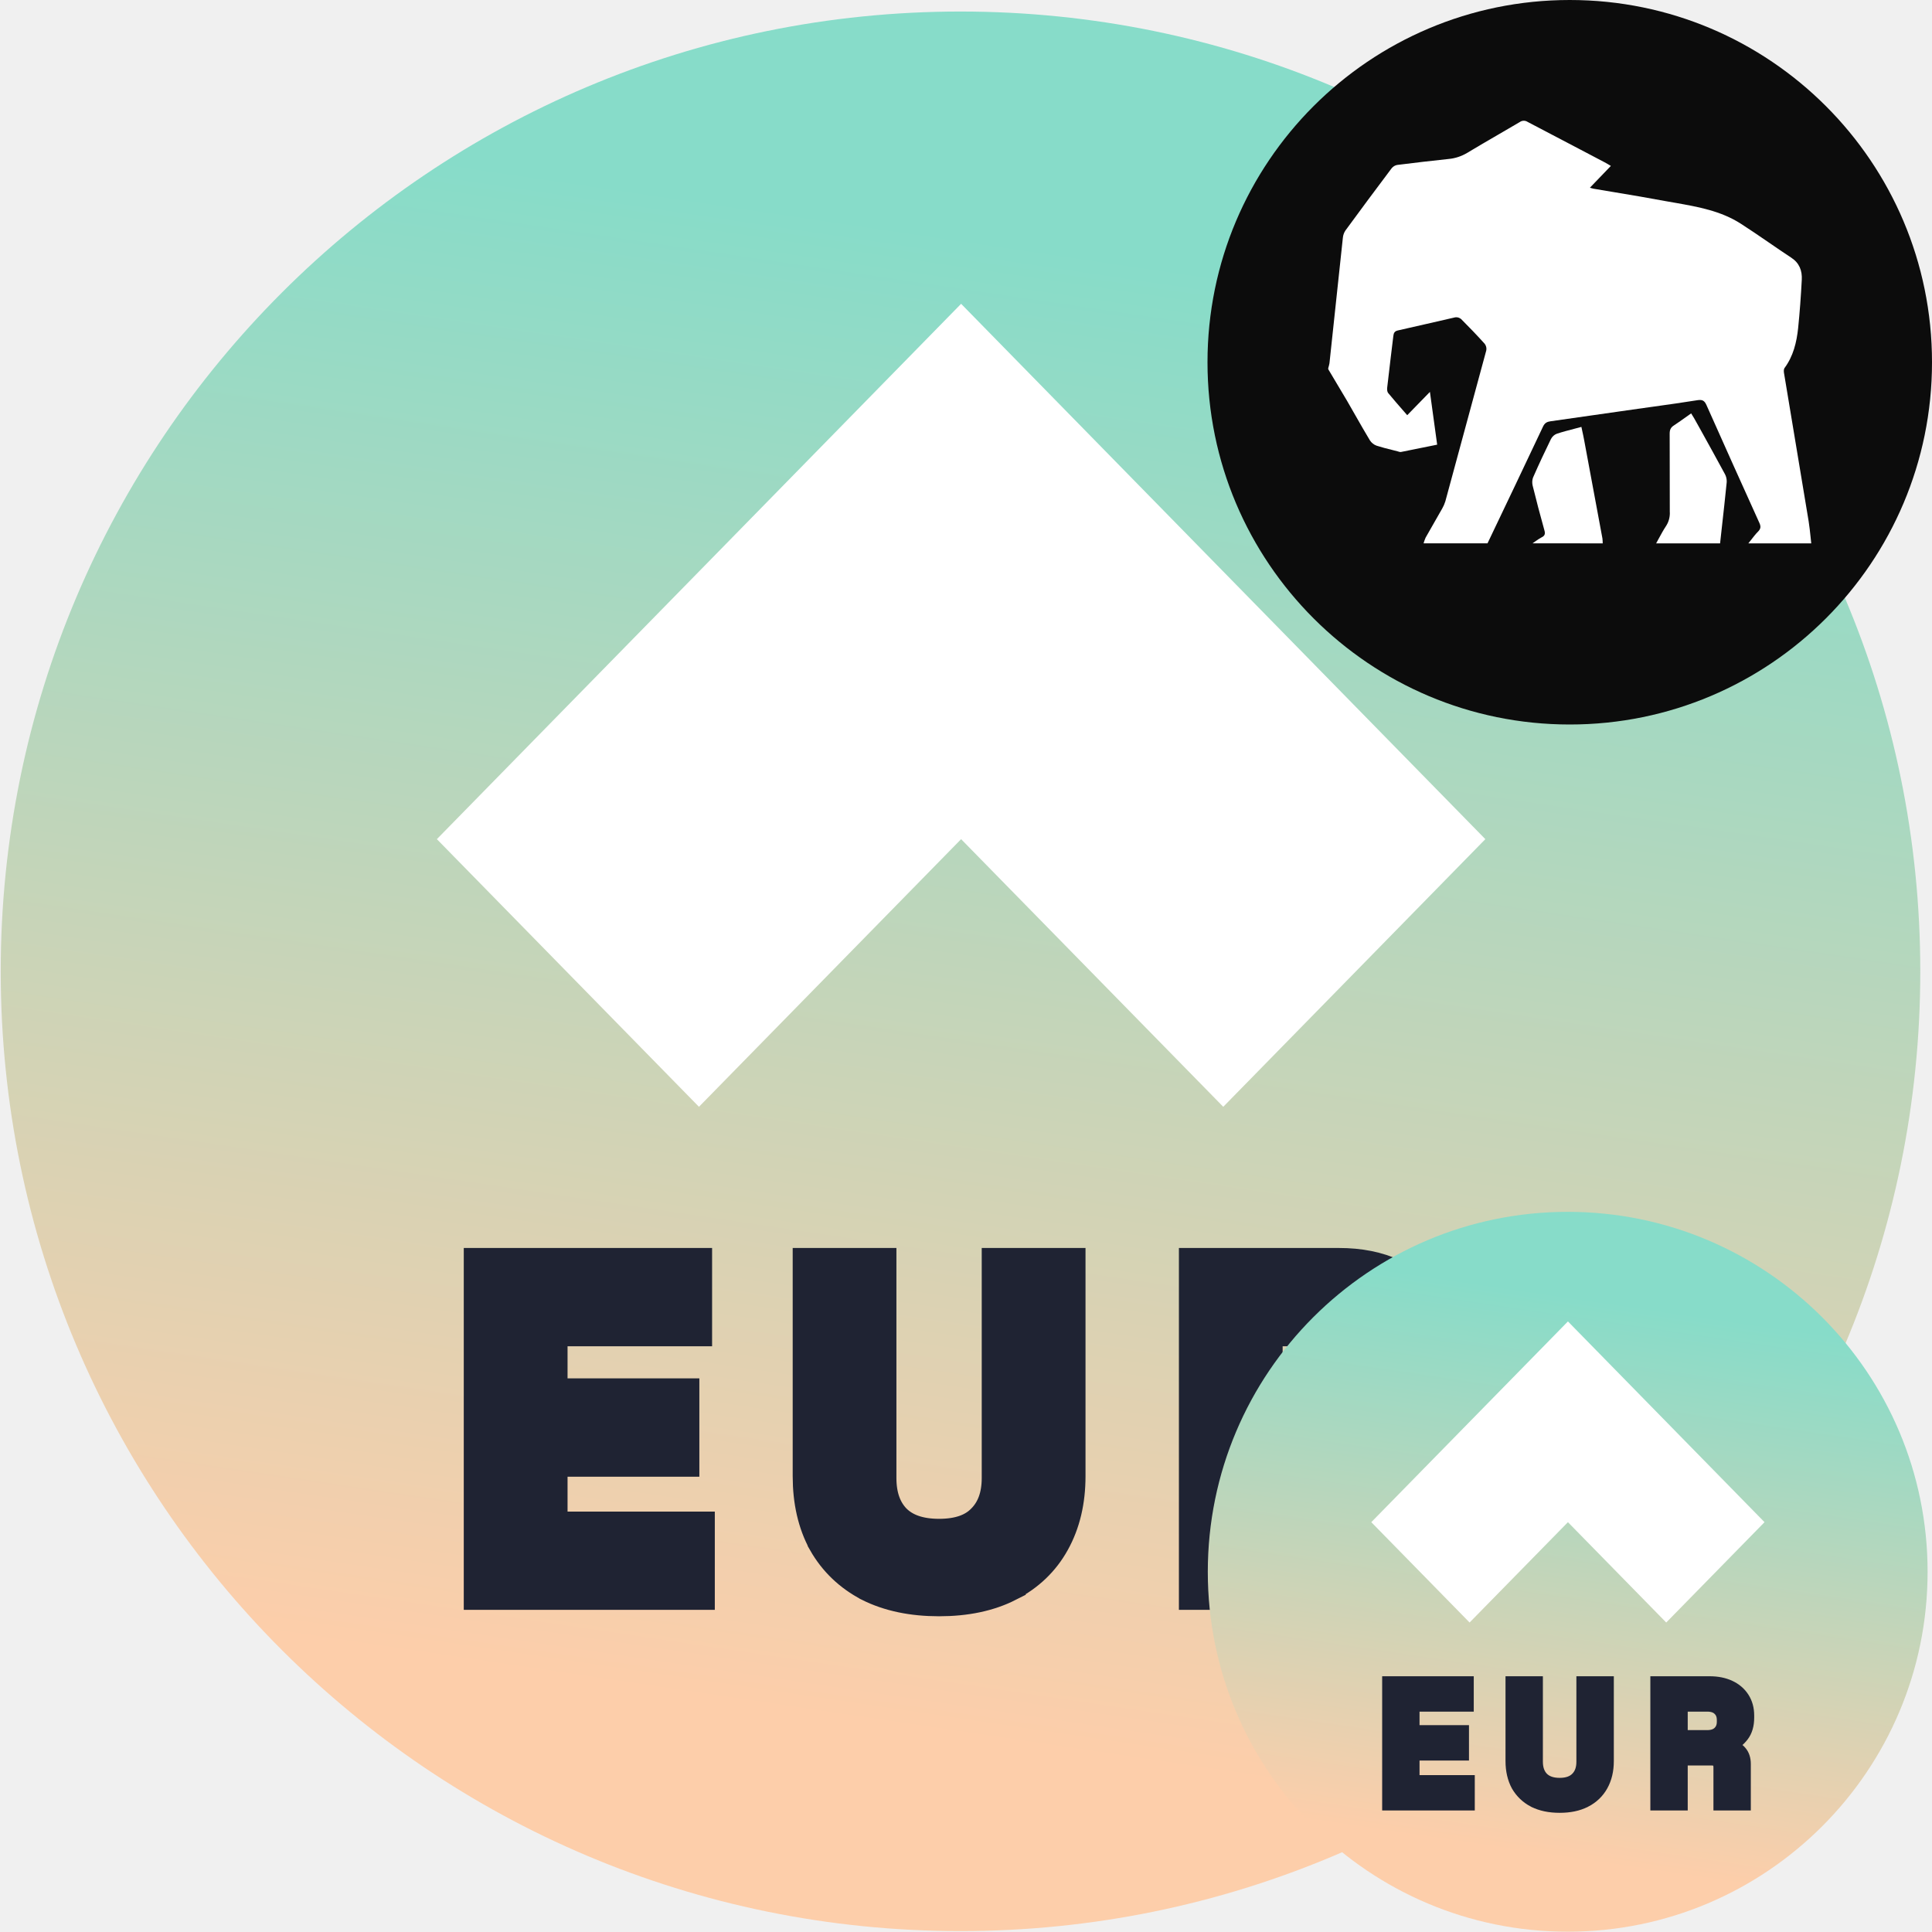
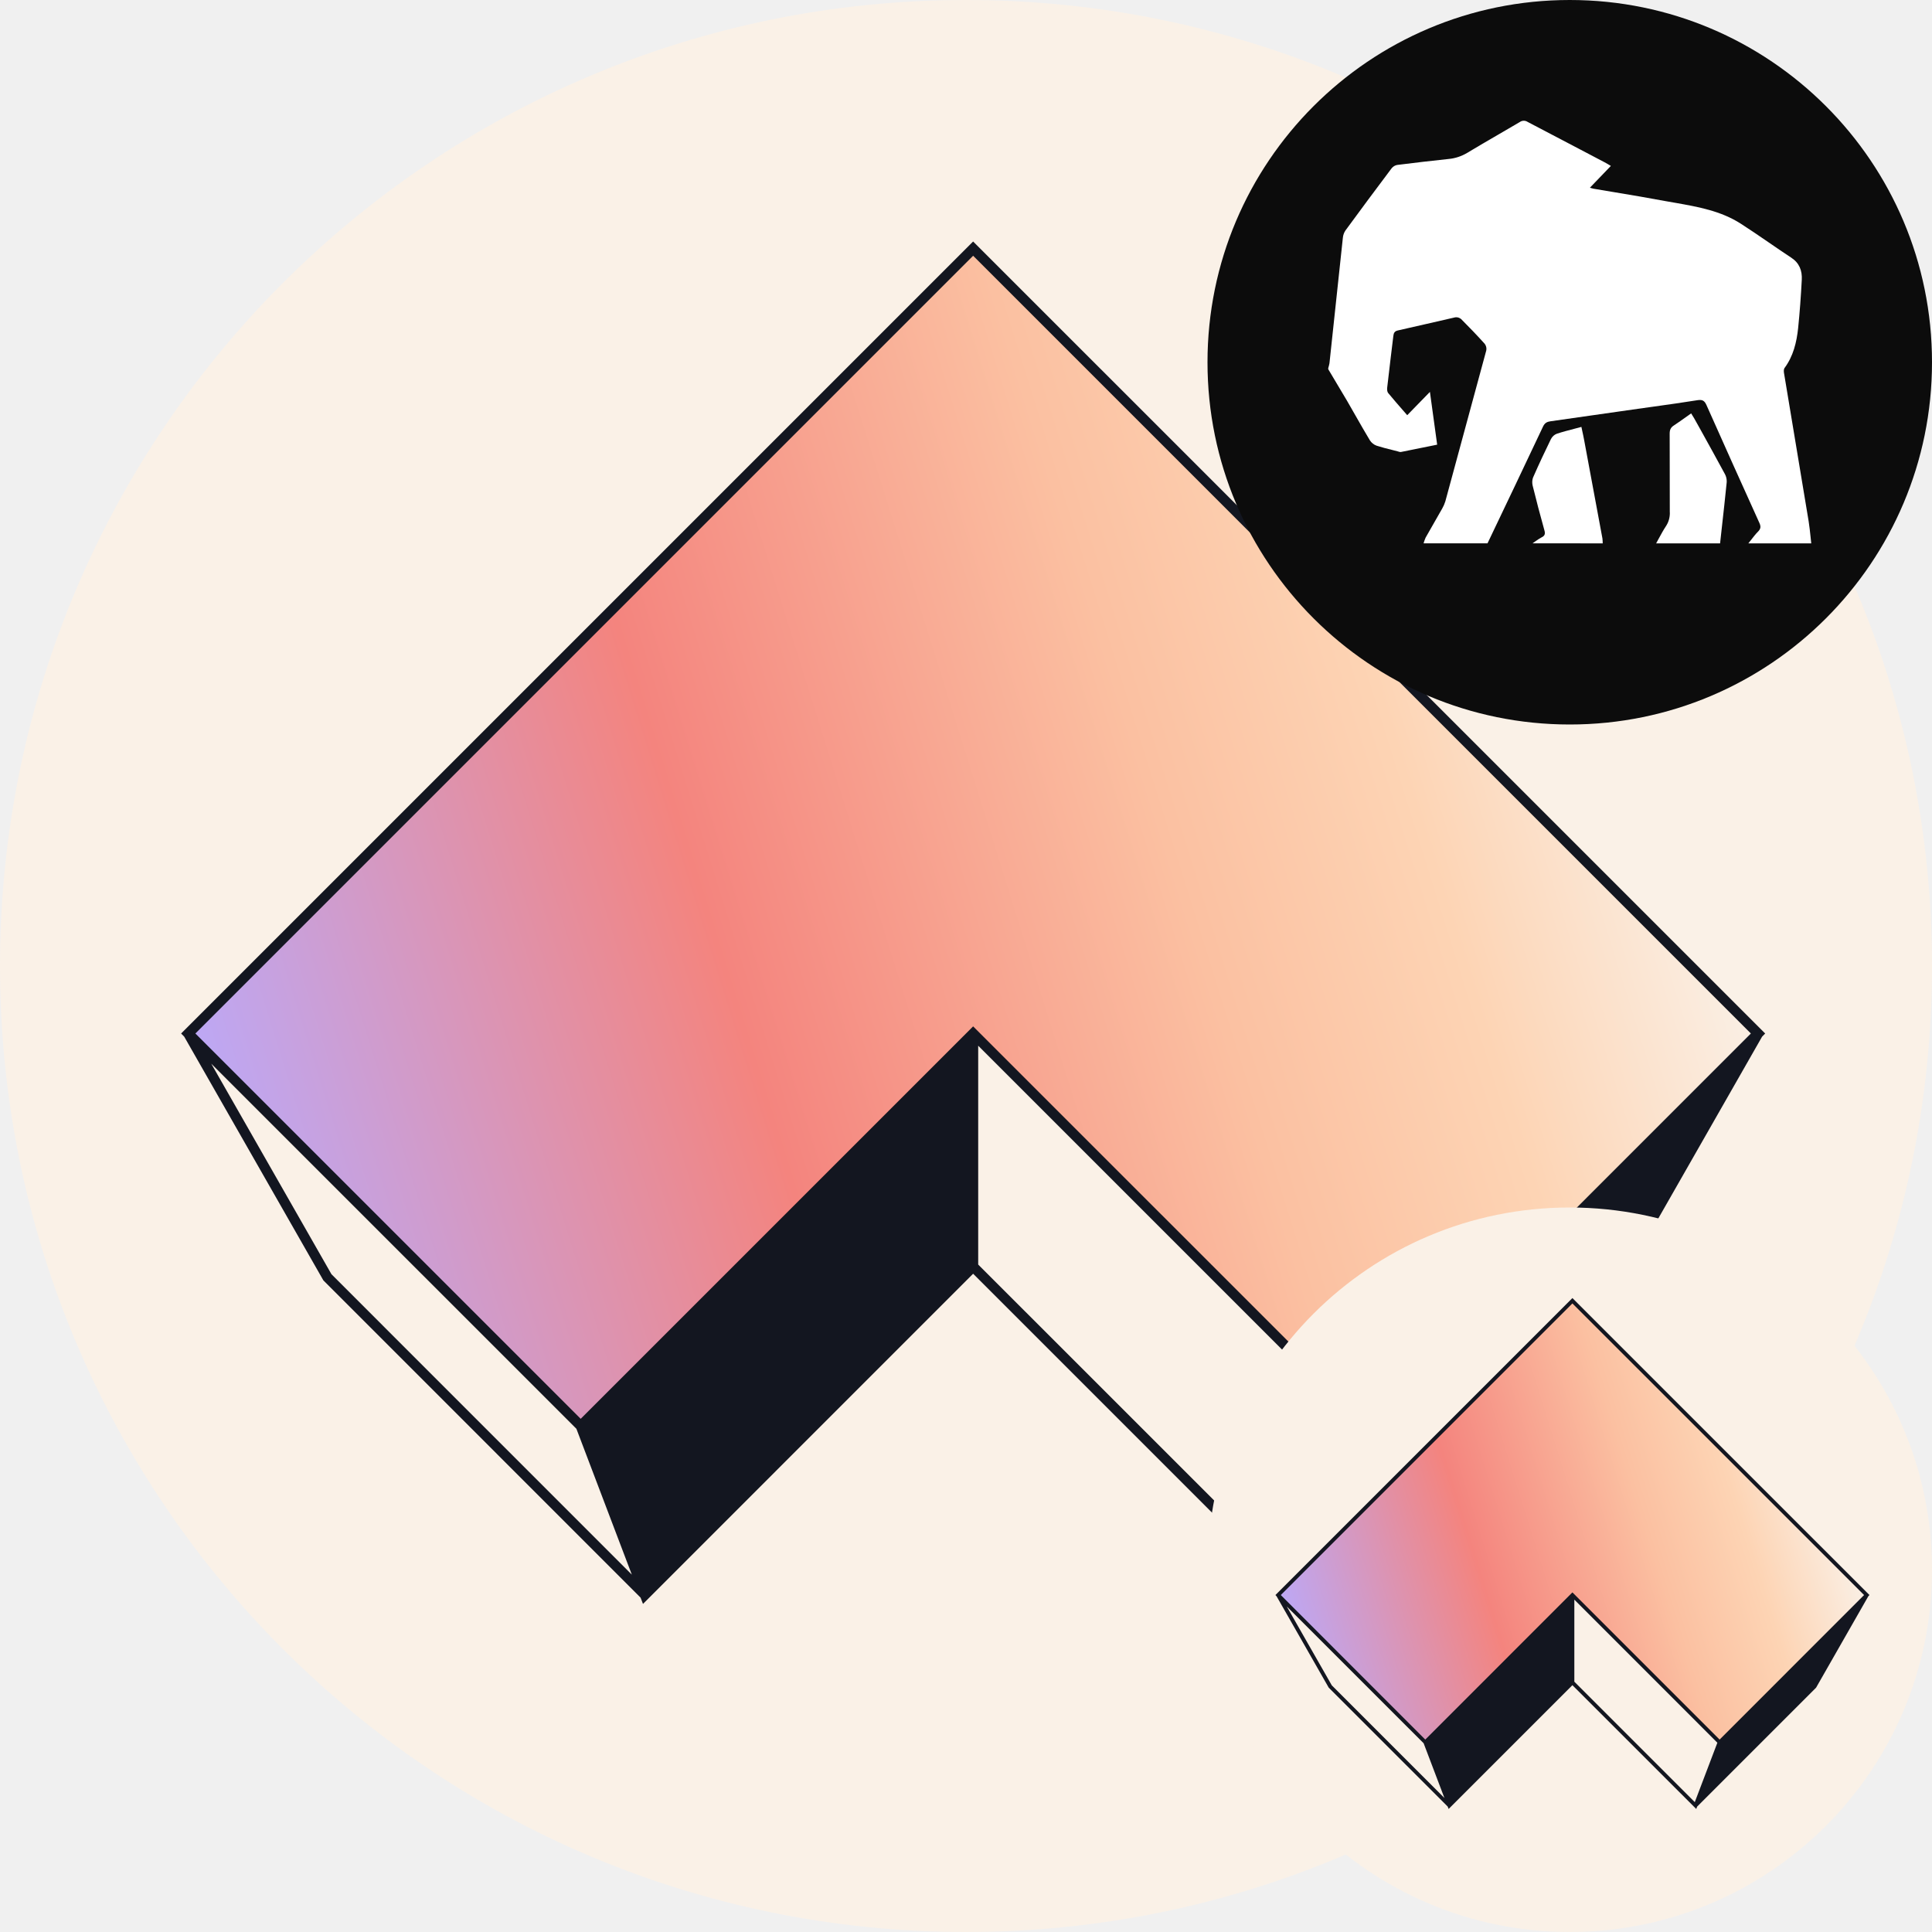
<svg xmlns="http://www.w3.org/2000/svg" width="32" height="32" viewBox="0 0 32 32" fill="none">
-   <g clip-path="url(#clip0_1938_14441)">
-     <path d="M15.909 31.985C24.688 31.985 31.806 24.868 31.806 16.088C31.806 7.309 24.688 0.191 15.909 0.191C7.129 0.191 0.012 7.309 0.012 16.088C0.012 24.868 7.129 31.985 15.909 31.985Z" fill="url(#paint0_linear_1938_14441)" />
-     <path d="M24.602 13.899L15.919 5.032L7.236 13.899L11.577 18.332L15.919 13.899L20.261 18.332L24.602 13.899Z" fill="white" />
-     <path d="M7.982 26.302V26.364H8.044H11.477H11.539V26.302V25.399V25.337H11.477H9.1V24.159H11.221H11.283V24.097V23.193V23.131H11.221H9.1V21.998H11.432H11.494V21.936V21.033V20.971H11.432H8.044H7.982V21.033V26.302ZM14.411 26.229L14.412 26.23C14.734 26.391 15.115 26.47 15.554 26.47C15.993 26.47 16.372 26.391 16.689 26.23L16.689 26.229C17.011 26.064 17.256 25.829 17.423 25.527C17.594 25.22 17.679 24.86 17.679 24.45V21.033V20.971H17.617H16.623H16.561V21.033V24.481C16.561 24.789 16.472 25.025 16.301 25.197L16.3 25.198C16.135 25.368 15.89 25.457 15.554 25.457C15.219 25.457 14.971 25.368 14.8 25.197C14.634 25.026 14.547 24.789 14.547 24.481V21.033V20.971H14.485H13.492H13.43V21.033V24.45C13.43 24.86 13.511 25.22 13.678 25.526L13.678 25.527C13.85 25.829 14.095 26.064 14.411 26.229ZM19.827 26.302V26.364H19.889H20.882H20.944V26.302V24.377H22.267C22.404 24.377 22.484 24.412 22.528 24.466L22.529 24.468C22.583 24.53 22.612 24.613 22.612 24.721V26.302V26.364H22.674H23.668H23.73V26.302V24.578C23.73 24.357 23.672 24.173 23.549 24.034C23.437 23.901 23.285 23.827 23.097 23.806V23.769C23.312 23.674 23.493 23.529 23.642 23.336C23.803 23.127 23.88 22.857 23.88 22.531V22.44C23.88 22.144 23.81 21.884 23.667 21.662C23.525 21.44 23.325 21.27 23.069 21.15C22.814 21.03 22.516 20.971 22.177 20.971H19.889H19.827V21.033V26.302ZM22.585 22.176L22.586 22.177C22.702 22.288 22.762 22.439 22.762 22.636V22.712C22.762 22.908 22.7 23.061 22.578 23.179C22.463 23.29 22.297 23.35 22.072 23.35H20.944V21.998H22.072C22.302 21.998 22.469 22.06 22.585 22.176Z" fill="#1F2333" stroke="#1F2333" stroke-width="0.601" />
-   </g>
-   <g clip-path="url(#clip1_1938_14441)">
-     <path d="M25.966 31.995C29.258 31.995 31.927 29.326 31.927 26.034C31.927 22.741 29.258 20.072 25.966 20.072C22.674 20.072 20.005 22.741 20.005 26.034C20.005 29.326 22.674 31.995 25.966 31.995Z" fill="url(#paint1_linear_1938_14441)" />
-     <path d="M29.226 25.212L25.97 21.887L22.713 25.212L24.341 26.874L25.97 25.212L27.598 26.874L29.226 25.212Z" fill="white" />
-     <path d="M22.993 29.864V29.887H23.017H24.304H24.327V29.864V29.525V29.502H24.304H23.412V29.06H24.208H24.231V29.037V28.698V28.674H24.208H23.412V28.25H24.287H24.31V28.226V27.888V27.864H24.287H23.017H22.993V27.888V29.864ZM25.404 29.836L25.405 29.836C25.525 29.897 25.668 29.926 25.833 29.926C25.997 29.926 26.14 29.897 26.258 29.836L26.259 29.836C26.379 29.774 26.471 29.686 26.534 29.573C26.598 29.458 26.63 29.323 26.63 29.169V27.888V27.864H26.606H26.234H26.21V27.888V29.18C26.21 29.296 26.177 29.385 26.113 29.449L26.113 29.449C26.05 29.513 25.959 29.547 25.833 29.547C25.707 29.547 25.614 29.513 25.55 29.449C25.488 29.385 25.455 29.296 25.455 29.18V27.888V27.864H25.432H25.059H25.036V27.888V29.169C25.036 29.323 25.067 29.458 25.129 29.573L25.129 29.573C25.194 29.686 25.286 29.774 25.404 29.836ZM27.435 29.864V29.887H27.458H27.831H27.854V29.864V29.142H28.35C28.401 29.142 28.432 29.155 28.448 29.175L28.448 29.176C28.469 29.199 28.48 29.23 28.48 29.271V29.864V29.887H28.503H28.875H28.899V29.864V29.217C28.899 29.134 28.877 29.065 28.831 29.013C28.789 28.963 28.732 28.935 28.662 28.927V28.913C28.742 28.878 28.81 28.824 28.866 28.751C28.926 28.673 28.955 28.572 28.955 28.449V28.415C28.955 28.304 28.929 28.207 28.875 28.123C28.822 28.04 28.747 27.976 28.651 27.931C28.555 27.886 28.443 27.864 28.317 27.864H27.458H27.435V27.888V29.864ZM28.469 28.316L28.47 28.317C28.513 28.358 28.536 28.415 28.536 28.489V28.517C28.536 28.591 28.513 28.648 28.467 28.692C28.423 28.734 28.361 28.756 28.277 28.756H27.854V28.25H28.277C28.363 28.25 28.426 28.273 28.469 28.316Z" fill="#1F2333" stroke="#1F2333" stroke-width="0.2" />
-   </g>
+   <circle cx="16" cy="16" r="16" fill="#FAF1E7" />
+   <path d="M16.119 4.118L29.119 17.118L22.619 23.619L16.119 17.118L9.618 23.619L3.118 17.118L16.119 4.118Z" fill="url(#paint0_linear_1938_14441)" />
+   <path fill-rule="evenodd" clip-rule="evenodd" d="M16.119 17.118V20.979L21.555 26.415L22.619 23.618L16.119 17.118ZM3.118 17.118L5.423 21.156L10.682 26.415L9.618 23.618L3.118 17.118Z" fill="#FAF1E7" />
+   <path fill-rule="evenodd" clip-rule="evenodd" d="M3 17.118L16.118 4L29.237 17.118L29.186 17.17L26.881 21.207L21.627 26.462L21.587 26.566L16.118 21.097L10.65 26.566L10.61 26.462L5.356 21.207L3.051 17.17L3 17.118ZM21.523 26.265L22.521 23.639L16.202 17.32V20.945L21.523 26.265ZM22.619 23.5L29 17.118L16.118 4.236L3.236 17.118L9.618 23.5L16.118 17L22.619 23.5ZM3.499 17.618L5.49 21.105L10.465 26.081L9.547 23.665L9.547 23.665L3.499 17.618Z" fill="#131620" />
+   <circle cx="26" cy="26" r="6" fill="#FAF1E7" />
+   <path d="M26.044 21.544L30.919 26.419L28.482 28.857L26.044 26.419L23.607 28.857L21.169 26.419L26.044 21.544Z" fill="url(#paint1_linear_1938_14441)" />
+   <path fill-rule="evenodd" clip-rule="evenodd" d="M21.169 26.419L22.034 27.933L24.006 29.905L23.607 28.857L21.169 26.419ZM26.044 26.419V27.867L28.083 29.906L28.482 28.857L26.044 26.419Z" fill="#FAF1E7" />
+   <path fill-rule="evenodd" clip-rule="evenodd" d="M21.125 26.419L26.044 21.5L30.964 26.419L30.945 26.439L30.08 27.953L28.11 29.923L28.095 29.962L26.044 27.912L23.994 29.962L23.979 29.923L22.008 27.953L21.144 26.439L21.125 26.419ZM28.071 29.849L28.445 28.865L26.076 26.495V27.854L28.071 29.849ZM28.482 28.813L30.875 26.419L26.044 21.589L21.214 26.419L23.607 28.813L26.044 26.375L28.482 28.813ZM21.312 26.607L22.059 27.915L23.924 29.78L23.58 28.874L23.58 28.874L21.312 26.607Z" fill="#131620" />
  <circle cx="26" cy="6" r="6" fill="#0C0C0C" />
  <path d="M22 6.115V6.097C22.008 6.071 22.015 6.044 22.02 6.017L22.242 3.939C22.246 3.896 22.26 3.855 22.283 3.82C22.536 3.474 22.792 3.13 23.05 2.787C23.074 2.758 23.106 2.738 23.142 2.732C23.426 2.696 23.711 2.663 23.995 2.633C24.102 2.623 24.205 2.589 24.298 2.534C24.469 2.431 24.642 2.33 24.815 2.23C24.934 2.161 25.054 2.091 25.173 2.021C25.192 2.007 25.215 2 25.239 2C25.261 2 25.282 2.006 25.3 2.018C25.595 2.173 25.89 2.328 26.185 2.482L26.577 2.688C26.593 2.696 26.609 2.705 26.629 2.717C26.644 2.726 26.66 2.736 26.681 2.748L26.334 3.109C26.343 3.111 26.35 3.114 26.357 3.116C26.37 3.12 26.38 3.123 26.39 3.125C26.511 3.146 26.632 3.166 26.753 3.186C27.029 3.232 27.305 3.278 27.58 3.33C27.639 3.341 27.698 3.351 27.758 3.361C28.129 3.427 28.502 3.493 28.833 3.705C28.989 3.805 29.142 3.91 29.295 4.015C29.419 4.1 29.544 4.186 29.669 4.268C29.802 4.355 29.852 4.482 29.843 4.636C29.829 4.902 29.81 5.168 29.783 5.432C29.758 5.671 29.702 5.901 29.557 6.096C29.544 6.114 29.544 6.149 29.548 6.174C29.684 6.994 29.82 7.815 29.957 8.635C29.97 8.718 29.979 8.802 29.988 8.886C29.992 8.924 29.996 8.962 30 9H28.958C28.975 8.98 28.991 8.959 29.007 8.938C29.042 8.893 29.076 8.848 29.115 8.809C29.163 8.761 29.17 8.724 29.14 8.659C28.846 8.01 28.554 7.36 28.264 6.708C28.23 6.632 28.192 6.617 28.118 6.628C27.875 6.667 27.631 6.701 27.388 6.735C27.302 6.747 27.216 6.759 27.13 6.771L25.679 6.978C25.624 6.986 25.586 7.005 25.558 7.064C25.253 7.709 24.947 8.354 24.638 8.999H23.579C23.588 8.967 23.599 8.936 23.612 8.906C23.661 8.819 23.71 8.734 23.759 8.648C23.802 8.573 23.846 8.497 23.888 8.422C23.909 8.385 23.926 8.346 23.939 8.305C24.166 7.472 24.392 6.639 24.617 5.806C24.619 5.798 24.62 5.789 24.62 5.78C24.62 5.749 24.61 5.719 24.591 5.694C24.465 5.554 24.334 5.418 24.201 5.285C24.178 5.266 24.15 5.255 24.122 5.255C24.115 5.255 24.109 5.256 24.103 5.256C23.945 5.292 23.787 5.328 23.628 5.365C23.47 5.402 23.312 5.438 23.154 5.473C23.099 5.485 23.084 5.514 23.078 5.565C23.063 5.689 23.048 5.813 23.033 5.936C23.014 6.098 22.994 6.261 22.976 6.423C22.973 6.451 22.976 6.49 22.992 6.509C23.077 6.612 23.165 6.713 23.256 6.817L23.308 6.877L23.684 6.491L23.804 7.365L23.696 7.387C23.53 7.421 23.367 7.454 23.205 7.486L23.203 7.487C23.186 7.487 23.169 7.483 23.154 7.477C23.122 7.468 23.089 7.46 23.057 7.452C22.971 7.431 22.885 7.409 22.801 7.382C22.756 7.366 22.717 7.335 22.69 7.294C22.609 7.159 22.531 7.023 22.453 6.886C22.406 6.803 22.358 6.721 22.311 6.638C22.21 6.466 22.108 6.295 22.005 6.124L22 6.115Z" fill="white" />
  <path d="M27.477 8.915C27.514 8.848 27.55 8.78 27.592 8.717C27.635 8.653 27.658 8.577 27.658 8.498L27.657 8.484C27.656 8.261 27.656 8.038 27.656 7.815C27.656 7.605 27.656 7.394 27.655 7.183C27.655 7.12 27.672 7.081 27.723 7.048C27.795 7.001 27.865 6.95 27.939 6.898L28.011 6.847L28.022 6.865C28.037 6.888 28.049 6.908 28.061 6.929L28.16 7.106C28.298 7.356 28.437 7.605 28.572 7.856C28.59 7.891 28.6 7.931 28.6 7.971C28.6 7.979 28.6 7.987 28.599 7.994C28.574 8.245 28.546 8.495 28.518 8.746L28.49 9H27.431C27.447 8.972 27.462 8.943 27.477 8.915Z" fill="white" />
  <path d="M25.428 8.968C25.413 8.979 25.398 8.989 25.384 8.999L26.546 9C26.546 8.972 26.544 8.944 26.541 8.917C26.44 8.373 26.339 7.83 26.238 7.287C26.229 7.237 26.218 7.188 26.207 7.137C26.202 7.115 26.197 7.093 26.193 7.071C26.151 7.082 26.111 7.093 26.072 7.103C25.973 7.129 25.879 7.153 25.786 7.184C25.745 7.199 25.71 7.231 25.689 7.271C25.587 7.48 25.488 7.69 25.395 7.903C25.384 7.929 25.379 7.958 25.379 7.987C25.379 8.005 25.381 8.023 25.385 8.041C25.446 8.289 25.511 8.537 25.58 8.783C25.599 8.847 25.584 8.877 25.529 8.903C25.494 8.921 25.461 8.945 25.428 8.968Z" fill="white" />
  <defs>
-     <linearGradient id="paint0_linear_1938_14441" x1="8.241" y1="2.755" x2="4.633" y2="27.11" gradientUnits="userSpaceOnUse">
-       <stop stop-color="#87DCC9" />
-       <stop offset="1" stop-color="#FDCEAA" />
+     <linearGradient id="paint0_linear_1938_14441" x1="29" y1="17" x2="5.173" y2="24.45" gradientUnits="userSpaceOnUse">
+       <stop stop-color="#FAEFE4" />
+       <stop offset="0.169" stop-color="#FDD4B4" />
+       <stop offset="0.334" stop-color="#FBC0A1" />
+       <stop offset="0.639" stop-color="#F4847E" />
+       <stop offset="1" stop-color="#BBA9F9" />
    </linearGradient>
-     <linearGradient id="paint1_linear_1938_14441" x1="23.09" y1="21.034" x2="21.737" y2="30.167" gradientUnits="userSpaceOnUse">
-       <stop stop-color="#87DCC9" />
-       <stop offset="1" stop-color="#FDCEAA" />
+     <linearGradient id="paint1_linear_1938_14441" x1="30.875" y1="26.375" x2="21.94" y2="29.168" gradientUnits="userSpaceOnUse">
+       <stop stop-color="#FAEFE4" />
+       <stop offset="0.169" stop-color="#FDD4B4" />
+       <stop offset="0.334" stop-color="#FBC0A1" />
+       <stop offset="0.639" stop-color="#F4847E" />
+       <stop offset="1" stop-color="#BBA9F9" />
    </linearGradient>
-     <clipPath id="clip0_1938_14441">
-       <rect width="32" height="32" fill="white" />
-     </clipPath>
-     <clipPath id="clip1_1938_14441">
-       <rect width="12" height="12" fill="white" transform="translate(20 20)" />
-     </clipPath>
  </defs>
</svg>
